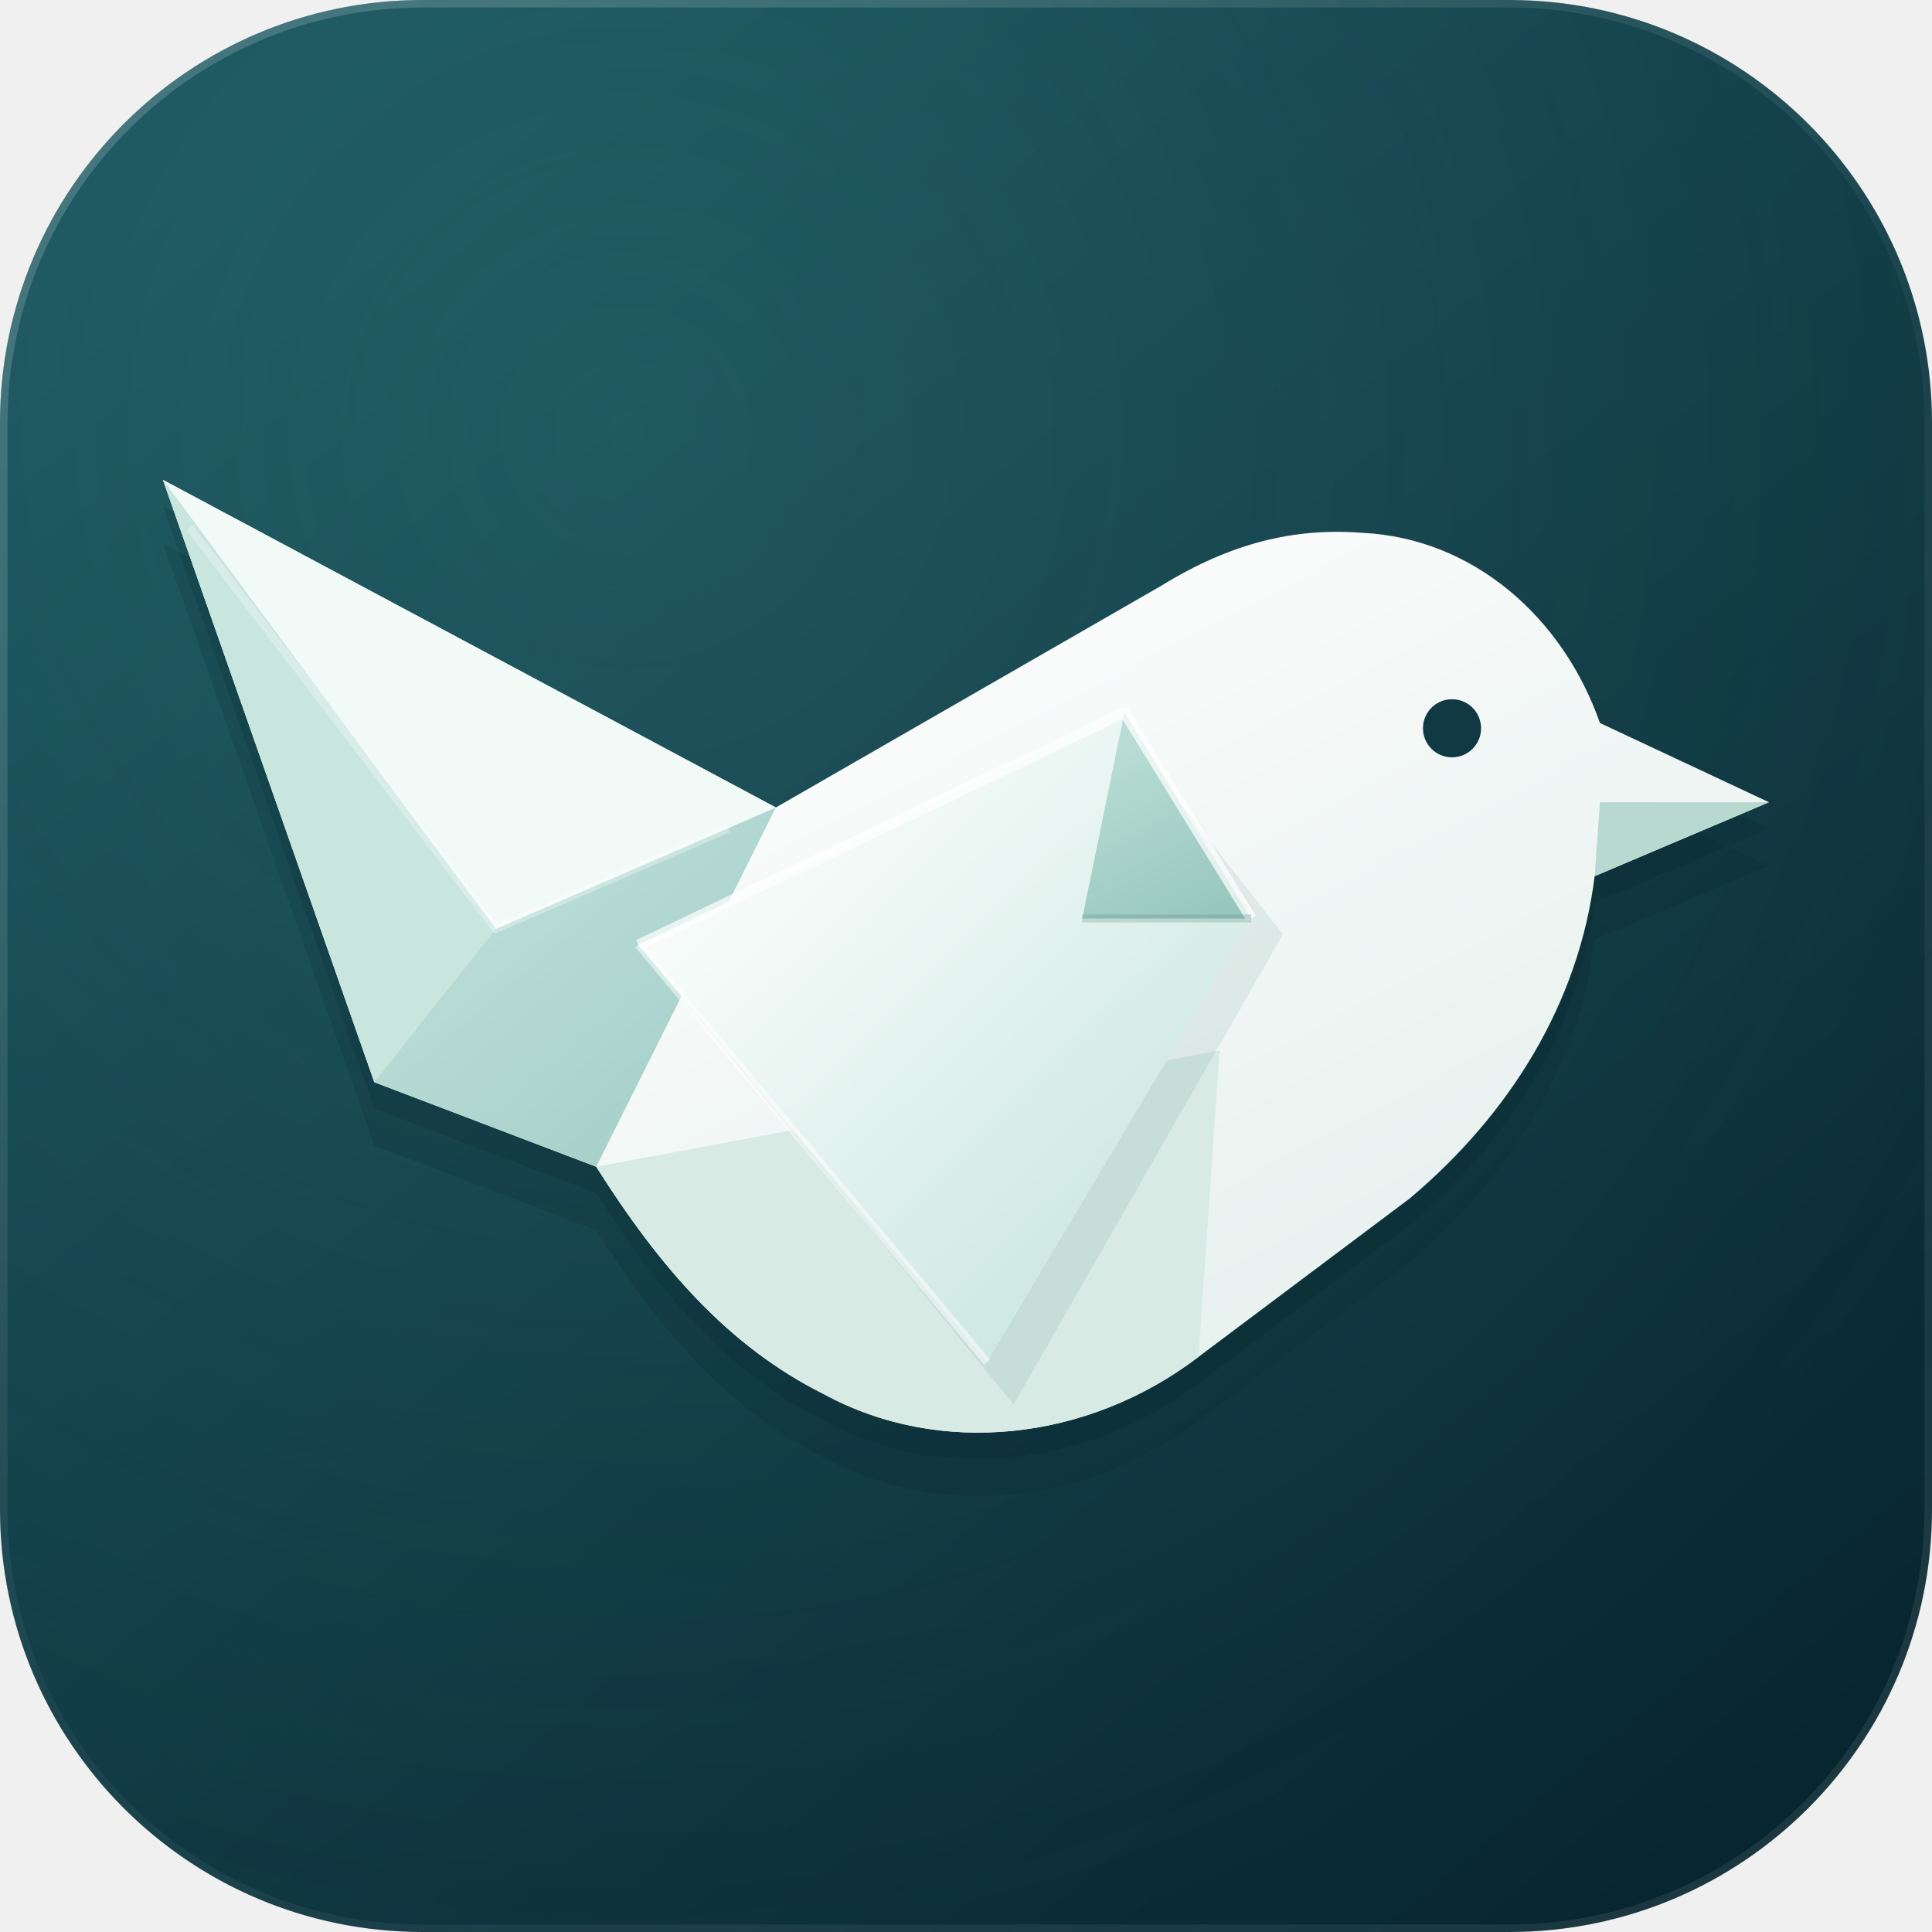
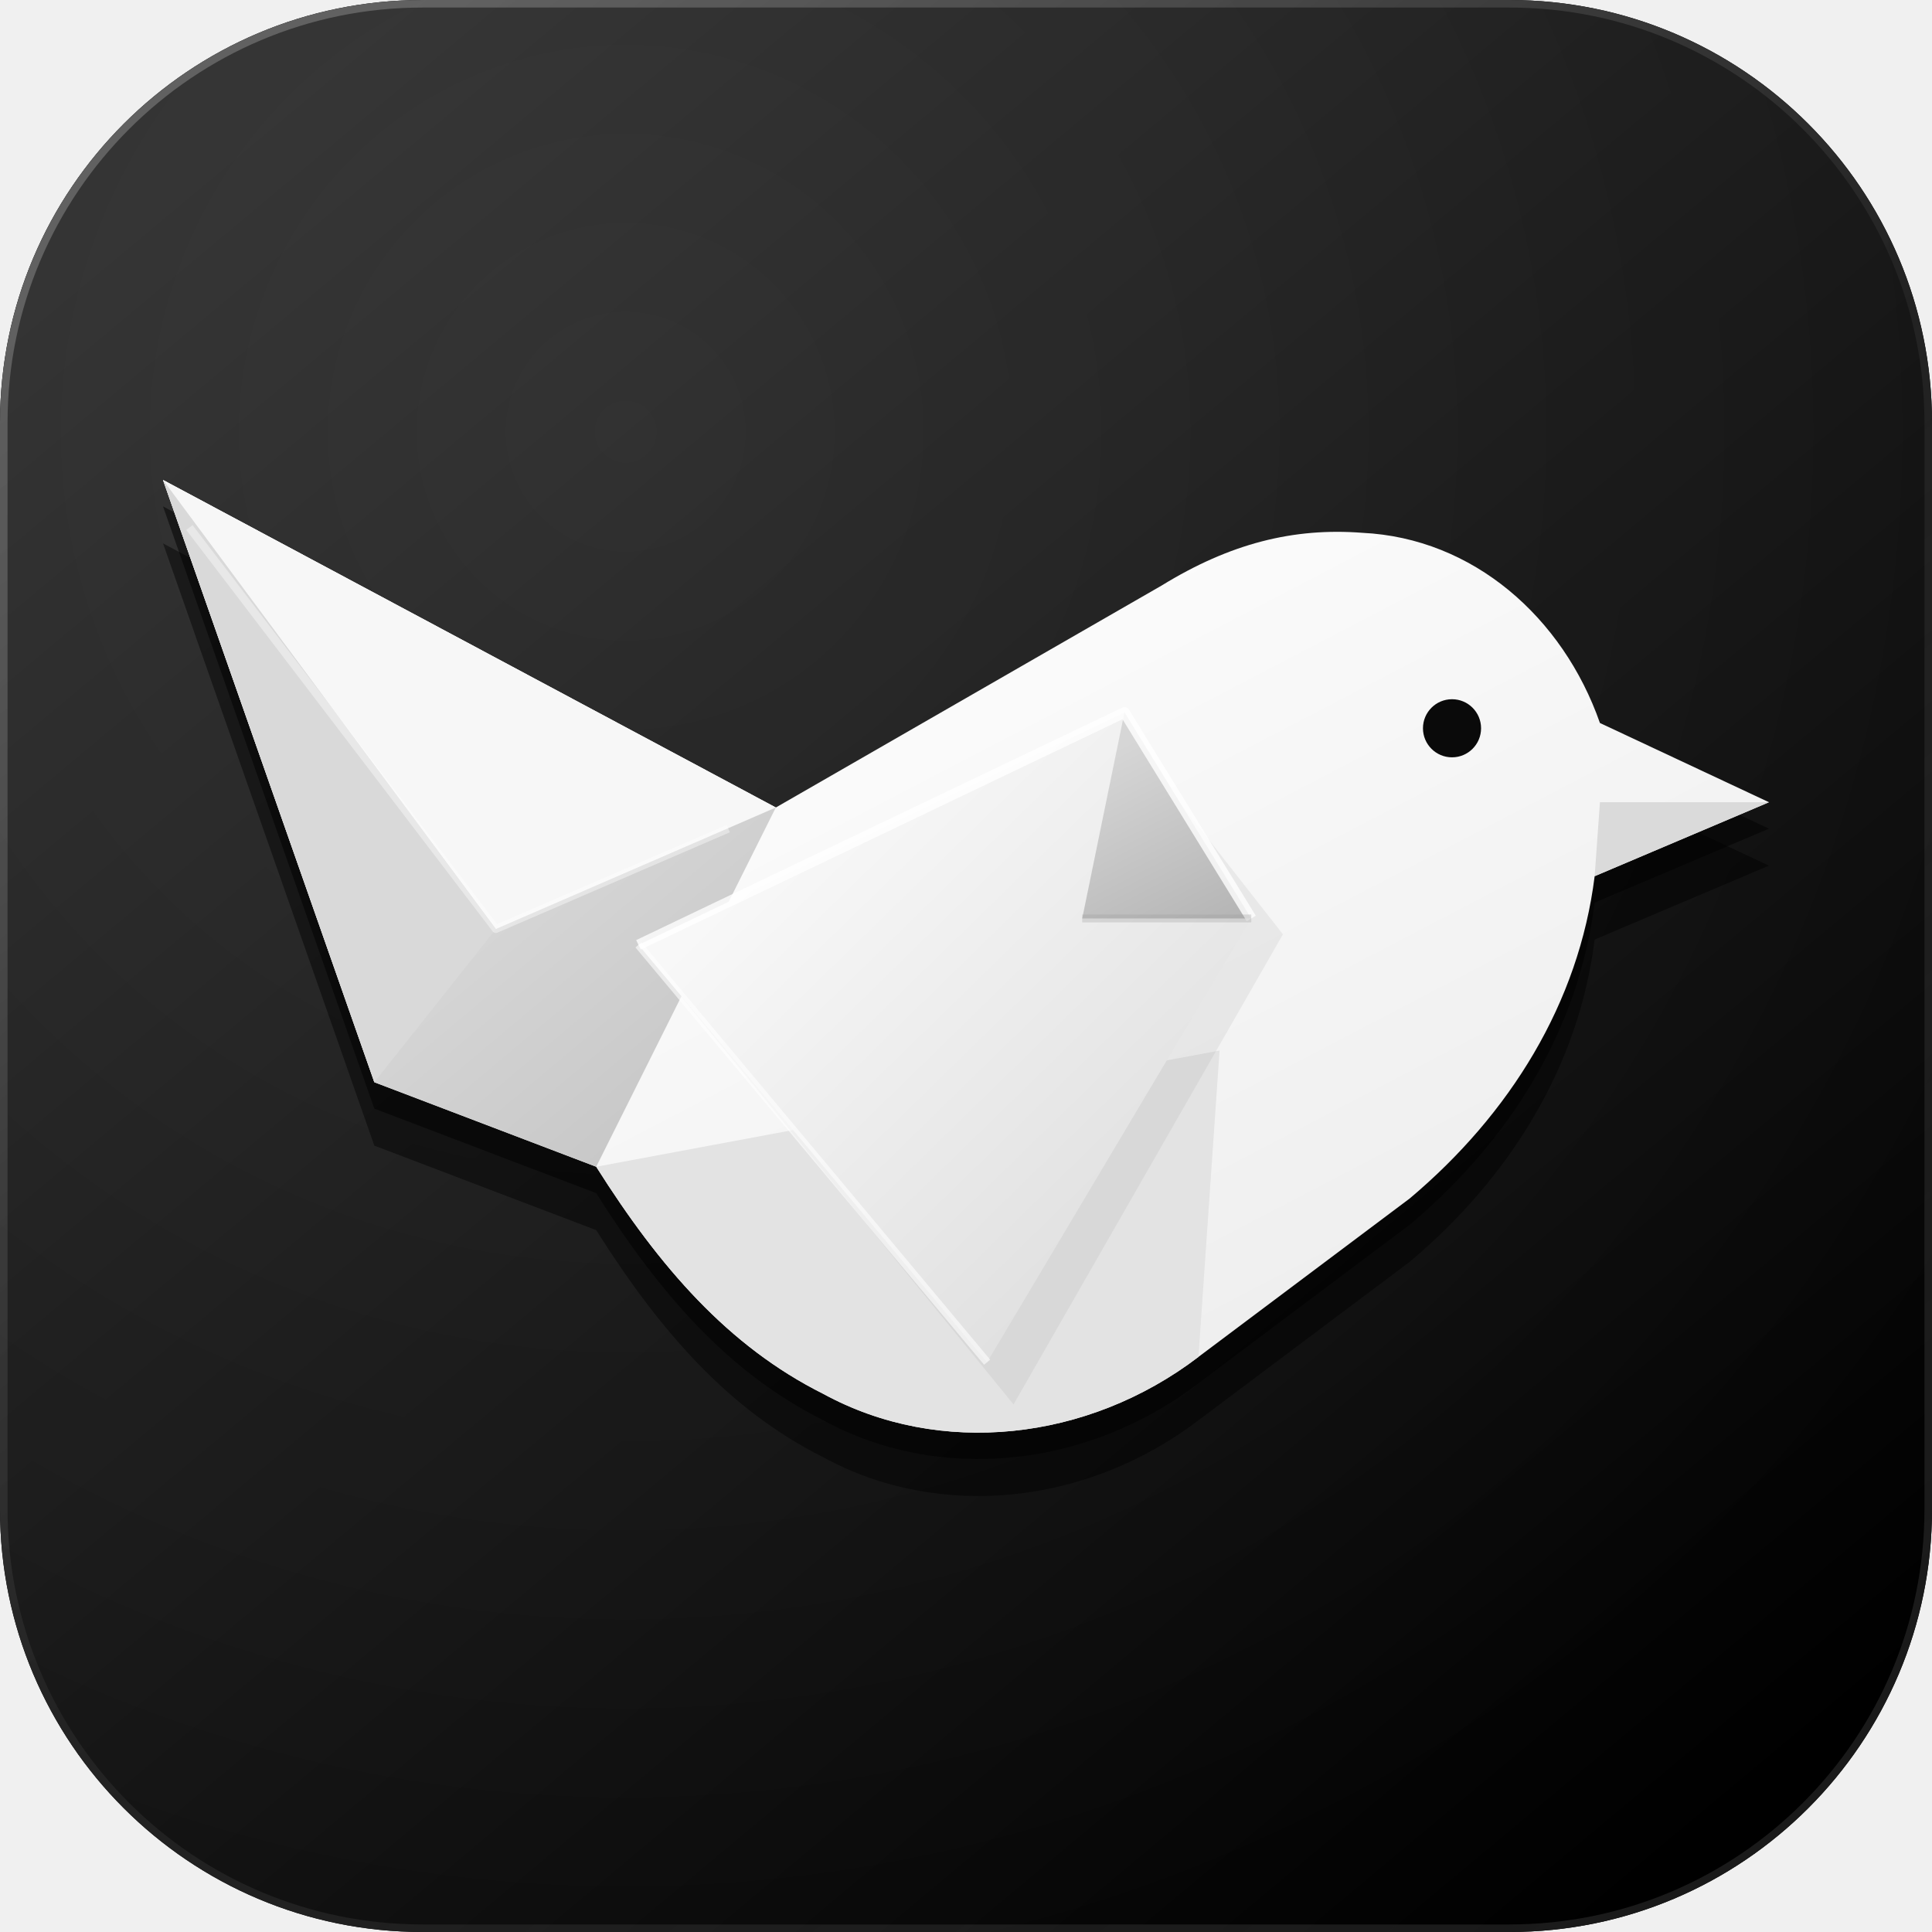
<svg xmlns="http://www.w3.org/2000/svg" width="512" height="512" viewBox="0 0 512 512" fill="none" role="img" aria-labelledby="title description">
  <defs>
    <linearGradient id="background" x1="64" y1="32" x2="448" y2="492" gradientUnits="userSpaceOnUse">
-       <stop stop-color="#174E59" />
-       <stop offset="0.52" stop-color="#103943" />
-       <stop offset="1" stop-color="#082630" />
+       <stop stop-color="#2B2B2B" />
+       <stop offset="0.52" stop-color="#141414" />
+       <stop offset="1" stop-color="#000000" />
    </linearGradient>
    <radialGradient id="ambient" cx="0" cy="0" r="1" gradientTransform="translate(164 116) rotate(48) scale(420)" gradientUnits="userSpaceOnUse">
-       <stop stop-color="#69C7BD" stop-opacity="0.15" />
-       <stop offset="1" stop-color="#69C7BD" stop-opacity="0" />
+       <stop stop-color="#FFFFFF" stop-opacity="0.07" />
+       <stop offset="1" stop-color="#FFFFFF" stop-opacity="0" />
    </radialGradient>
    <linearGradient id="paper" x1="214" y1="168" x2="309" y2="350" gradientUnits="userSpaceOnUse">
      <stop stop-color="#FFFFFF" />
-       <stop offset="1" stop-color="#E5F0ED" />
+       <stop offset="1" stop-color="#EDEDED" />
    </linearGradient>
    <linearGradient id="tailFold" x1="112" y1="172" x2="212" y2="291" gradientUnits="userSpaceOnUse">
-       <stop stop-color="#D8EFEB" />
-       <stop offset="1" stop-color="#A3CEC7" />
+       <stop stop-color="#EFEFEF" />
+       <stop offset="1" stop-color="#C4C4C4" />
    </linearGradient>
    <linearGradient id="wing" x1="205" y1="249" x2="287" y2="333" gradientUnits="userSpaceOnUse">
-       <stop stop-color="#F7FCFA" />
-       <stop offset="1" stop-color="#C5E4DD" />
+       <stop stop-color="#F8F8F8" />
+       <stop offset="1" stop-color="#DCDCDC" />
    </linearGradient>
    <linearGradient id="fold" x1="286" y1="214" x2="308" y2="257" gradientUnits="userSpaceOnUse">
-       <stop stop-color="#B8DDD4" />
-       <stop offset="1" stop-color="#8DBFB6" />
+       <stop stop-color="#D6D6D6" />
+       <stop offset="1" stop-color="#ADADAD" />
    </linearGradient>
    <linearGradient id="rim" x1="76" y1="24" x2="432" y2="492" gradientUnits="userSpaceOnUse">
-       <stop stop-color="#FFFFFF" stop-opacity="0.17" />
-       <stop offset="0.5" stop-color="#FFFFFF" stop-opacity="0.04" />
-       <stop offset="1" stop-color="#FFFFFF" stop-opacity="0.08" />
+       <stop stop-color="#FFFFFF" stop-opacity="0.22" />
+       <stop offset="0.5" stop-color="#FFFFFF" stop-opacity="0.05" />
+       <stop offset="1" stop-color="#FFFFFF" stop-opacity="0.10" />
    </linearGradient>
    <path id="wren" d="         M 104 164         L 220 226         L 293 184         C 306 176 318 173 331 174         C 352 175 369 190 376 210         L 408 225         L 375 239         C 372 263 359 284 340 300         L 300 330         C 279 346 251 349 229 337         C 211 328 198 313 186 294         L 144 278         Z       " />
  </defs>
  <g id="background-tile">
+     <rect width="512" height="512" rx="112" fill="#000000" />
    <rect width="512" height="512" rx="112" fill="url(#background)" />
    <rect width="512" height="512" rx="112" fill="url(#ambient)" />
    <rect x="1" y="1" width="510" height="510" rx="111" stroke="url(#rim)" stroke-width="2" />
  </g>
  <g transform="translate(256 256) scale(1.4) translate(-256 -256)">
    <g id="paper-shadow" aria-hidden="true">
-       <use href="#wren" transform="translate(0 12)" fill="#031A22" opacity="0.13" />
-       <use href="#wren" transform="translate(0 5)" fill="#031A22" opacity="0.15" />
+       <use href="#wren" transform="translate(0 12)" fill="#000000" opacity="0.45" />
+       <use href="#wren" transform="translate(0 5)" fill="#000000" opacity="0.5" />
    </g>
    <g id="paper-wren">
      <use href="#wren" fill="url(#paper)" />
      <path d="M104 164 L220 226 L186 294 L144 278 Z" fill="url(#tailFold)" />
-       <path d="M104 164 L220 226 L167 249 Z" fill="#F2FAF7" />
-       <path d="M104 164 L167 249 L144 278 Z" fill="#C8E5DE" />
-       <path d="M109 173 L167 249 L211 230" stroke="#FFFFFF" stroke-opacity="0.32" stroke-width="1.5" stroke-linejoin="round" />
-       <path d="           M186 294           L304 272           L300 330           C279 346 251 349 229 337           C211 328 198 313 186 294           Z         " fill="#D7EAE4" />
-       <path d="M199 258 L287 213 L316 250 L265 339 Z" fill="#467E77" opacity="0.11" />
+       <path d="M104 164 L220 226 L167 249 Z" fill="#F7F7F7" />
+       <path d="M104 164 L167 249 L144 278 Z" fill="#D9D9D9" />
+       <path d="M109 173 L167 249 L211 230" stroke="#FFFFFF" stroke-opacity="0.4" stroke-width="1.5" stroke-linejoin="round" />
+       <path d="           M186 294           L304 272           L300 330           C279 346 251 349 229 337           C211 328 198 313 186 294           Z         " fill="#E3E3E3" />
+       <path d="M199 258 L287 213 L316 250 L265 339 Z" fill="#8C8C8C" opacity="0.12" />
      <path d="M194 252 L286 208 L310 247 L260 331 Z" fill="url(#wing)" />
      <path d="M286 208 L278 247 L310 247 Z" fill="url(#fold)" />
-       <path d="M194 252 L286 208 L310 247" stroke="#FFFFFF" stroke-opacity="0.72" stroke-width="2" stroke-linejoin="round" />
-       <path d="M278 247 L310 247" stroke="#608E84" stroke-opacity="0.28" stroke-width="1.5" />
-       <path d="M194 252 L260 331" stroke="#FFFFFF" stroke-opacity="0.52" stroke-width="1.5" />
-       <path d="M376 225 L408 225 L375 239 Z" fill="#B8D9D0" />
-       <circle cx="348" cy="211" r="5.5" fill="#103943" />
+       <path d="M194 252 L286 208 L310 247" stroke="#FFFFFF" stroke-opacity="0.8" stroke-width="2" stroke-linejoin="round" />
+       <path d="M278 247 L310 247" stroke="#9A9A9A" stroke-opacity="0.3" stroke-width="1.5" />
+       <path d="M194 252 L260 331" stroke="#FFFFFF" stroke-opacity="0.6" stroke-width="1.5" />
+       <path d="M376 225 L408 225 L375 239 Z" fill="#DADADA" />
+       <circle cx="348" cy="211" r="5.5" fill="#0A0A0A" />
    </g>
  </g>
</svg>
